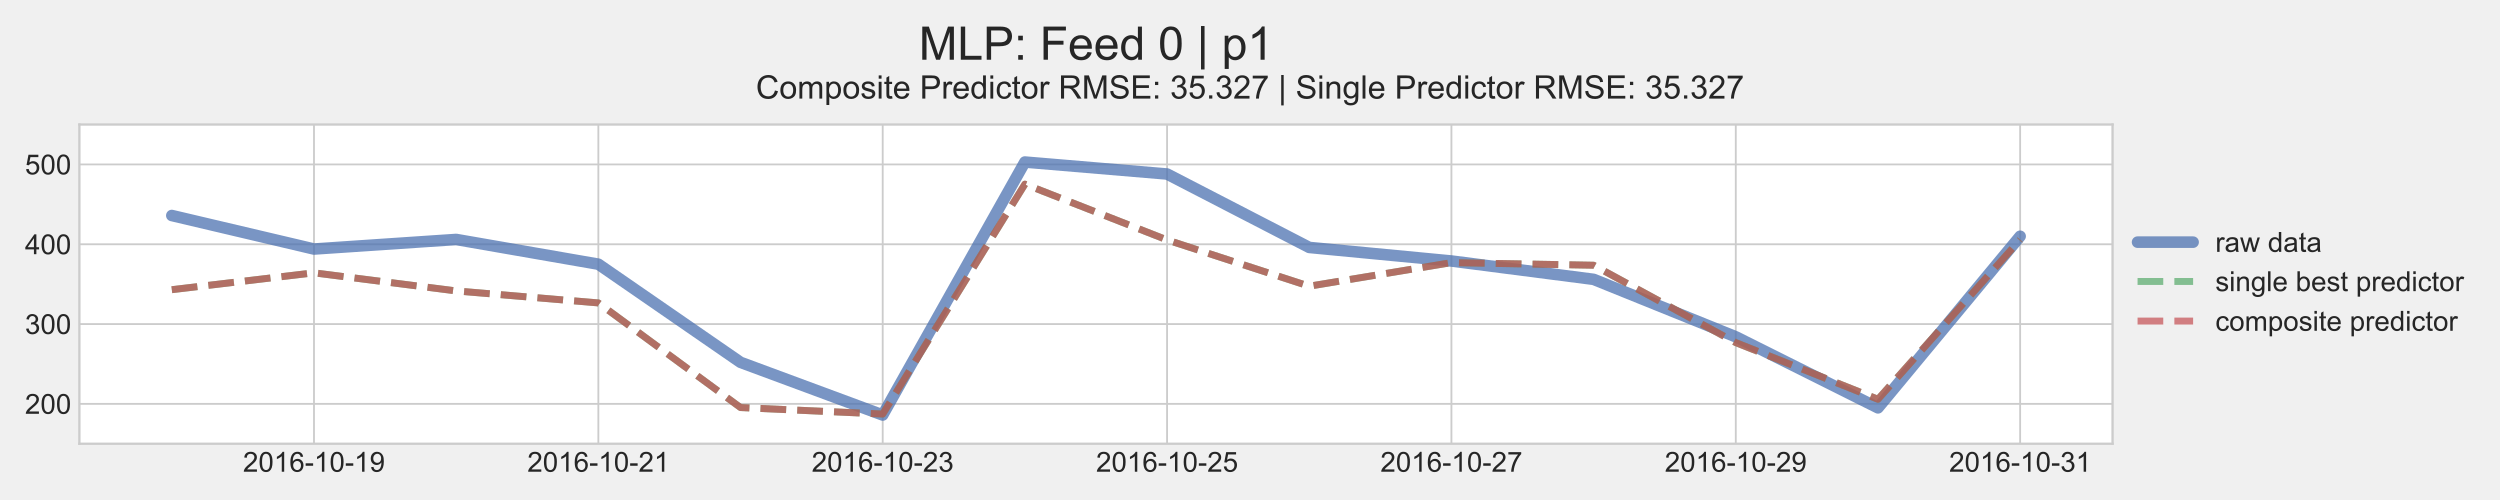
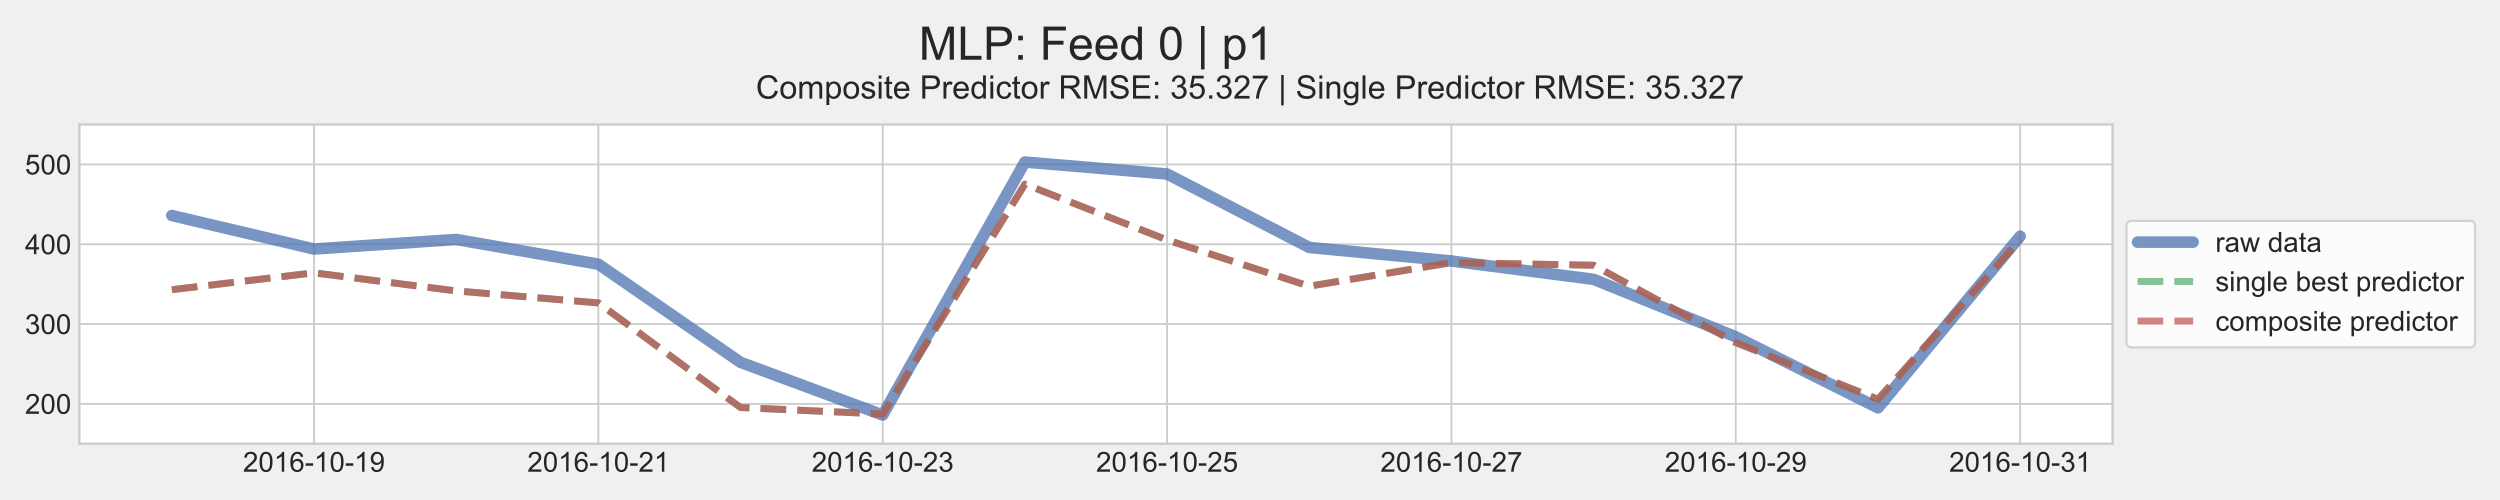
<svg xmlns="http://www.w3.org/2000/svg" xmlns:xlink="http://www.w3.org/1999/xlink" height="216pt" version="1.1" viewBox="0 0 1080 216" width="1080pt">
  <defs>
    <style type="text/css">
*{stroke-linecap:butt;stroke-linejoin:round;}
  </style>
  </defs>
  <g id="figure_1">
    <g id="patch_1">
      <path d="M 0 216  L 1080 216  L 1080 0  L 0 0  z " style="fill:none;" />
    </g>
    <g id="axes_1">
      <g id="patch_2">
        <path d="M 34.3 191.7  L 912.625 191.7  L 912.625 53.8  L 34.3 53.8  z " style="fill:#ffffff;" />
      </g>
      <g id="matplotlib.axis_1">
        <g id="xtick_1">
          <g id="line2d_1">
-             <path clip-path="url(#p25dcf1c6bf)" d="M 135.645 191.7  L 135.645 53.8  " style="fill:none;stroke:#cccccc;stroke-linecap:round;stroke-width:0.8;" />
+             <path clip-path="url(#pf6249215f8)" d="M 135.645 191.7  L 135.645 53.8  " style="fill:none;stroke:#cccccc;stroke-linecap:round;stroke-width:0.8;" />
          </g>
          <g id="line2d_2" />
          <g id="text_1">
            <defs>
              <path d="M 50.344 8.453  L 50.344 0  L 3.031 0  Q 2.938 3.172 4.047 6.109  Q 5.859 10.938 9.828 15.625  Q 13.812 20.312 21.344 26.469  Q 33.016 36.031 37.109 41.625  Q 41.219 47.219 41.219 52.203  Q 41.219 57.422 37.469 61  Q 33.734 64.594 27.734 64.594  Q 21.391 64.594 17.578 60.781  Q 13.766 56.984 13.719 50.25  L 4.688 51.172  Q 5.609 61.281 11.656 66.578  Q 17.719 71.875 27.938 71.875  Q 38.234 71.875 44.234 66.156  Q 50.25 60.453 50.25 52  Q 50.25 47.703 48.484 43.547  Q 46.734 39.406 42.656 34.812  Q 38.578 30.219 29.109 22.219  Q 21.188 15.578 18.938 13.203  Q 16.703 10.844 15.234 8.453  z " id="ArialMT-32" />
              <path d="M 4.156 35.297  Q 4.156 48 6.766 55.734  Q 9.375 63.484 14.516 67.672  Q 19.672 71.875 27.484 71.875  Q 33.25 71.875 37.594 69.547  Q 41.938 67.234 44.766 62.859  Q 47.609 58.5 49.219 52.219  Q 50.828 45.953 50.828 35.297  Q 50.828 22.703 48.234 14.969  Q 45.656 7.234 40.5 3  Q 35.359 -1.219 27.484 -1.219  Q 17.141 -1.219 11.234 6.203  Q 4.156 15.141 4.156 35.297  z M 13.188 35.297  Q 13.188 17.672 17.312 11.828  Q 21.438 6 27.484 6  Q 33.547 6 37.672 11.859  Q 41.797 17.719 41.797 35.297  Q 41.797 52.984 37.672 58.781  Q 33.547 64.594 27.391 64.594  Q 21.344 64.594 17.719 59.469  Q 13.188 52.938 13.188 35.297  z " id="ArialMT-30" />
              <path d="M 37.25 0  L 28.469 0  L 28.469 56  Q 25.297 52.984 20.141 49.953  Q 14.984 46.922 10.891 45.406  L 10.891 53.906  Q 18.266 57.375 23.781 62.297  Q 29.297 67.234 31.594 71.875  L 37.25 71.875  z " id="ArialMT-31" />
              <path d="M 49.75 54.047  L 41.016 53.375  Q 39.844 58.547 37.703 60.891  Q 34.125 64.656 28.906 64.656  Q 24.703 64.656 21.531 62.312  Q 17.391 59.281 14.984 53.469  Q 12.594 47.656 12.5 36.922  Q 15.672 41.75 20.266 44.094  Q 24.859 46.438 29.891 46.438  Q 38.672 46.438 44.844 39.969  Q 51.031 33.5 51.031 23.25  Q 51.031 16.5 48.125 10.719  Q 45.219 4.938 40.141 1.859  Q 35.062 -1.219 28.609 -1.219  Q 17.625 -1.219 10.688 6.859  Q 3.766 14.938 3.766 33.5  Q 3.766 54.25 11.422 63.672  Q 18.109 71.875 29.438 71.875  Q 37.891 71.875 43.281 67.141  Q 48.688 62.406 49.75 54.047  z M 13.875 23.188  Q 13.875 18.656 15.797 14.5  Q 17.719 10.359 21.188 8.172  Q 24.656 6 28.469 6  Q 34.031 6 38.031 10.484  Q 42.047 14.984 42.047 22.703  Q 42.047 30.125 38.078 34.391  Q 34.125 38.672 28.125 38.672  Q 22.172 38.672 18.016 34.391  Q 13.875 30.125 13.875 23.188  z " id="ArialMT-36" />
              <path d="M 3.172 21.484  L 3.172 30.328  L 30.172 30.328  L 30.172 21.484  z " id="ArialMT-2d" />
              <path d="M 5.469 16.547  L 13.922 17.328  Q 14.984 11.375 18.016 8.688  Q 21.047 6 25.781 6  Q 29.828 6 32.875 7.859  Q 35.938 9.719 37.891 12.812  Q 39.844 15.922 41.156 21.188  Q 42.484 26.469 42.484 31.938  Q 42.484 32.516 42.438 33.688  Q 39.797 29.5 35.234 26.875  Q 30.672 24.266 25.344 24.266  Q 16.453 24.266 10.297 30.703  Q 4.156 37.156 4.156 47.703  Q 4.156 58.594 10.578 65.234  Q 17 71.875 26.656 71.875  Q 33.641 71.875 39.422 68.109  Q 45.219 64.359 48.219 57.391  Q 51.219 50.438 51.219 37.25  Q 51.219 23.531 48.234 15.406  Q 45.266 7.281 39.375 3.031  Q 33.5 -1.219 25.594 -1.219  Q 17.188 -1.219 11.859 3.438  Q 6.547 8.109 5.469 16.547  z M 41.453 48.141  Q 41.453 55.719 37.422 60.156  Q 33.406 64.594 27.734 64.594  Q 21.875 64.594 17.531 59.812  Q 13.188 55.031 13.188 47.406  Q 13.188 40.578 17.312 36.297  Q 21.438 32.031 27.484 32.031  Q 33.594 32.031 37.516 36.297  Q 41.453 40.578 41.453 48.141  z " id="ArialMT-39" />
            </defs>
            <g style="fill:#262626;" transform="translate(104.9571 203.7894)scale(0.12 -0.12)">
              <use xlink:href="#ArialMT-32" />
              <use x="55.615" xlink:href="#ArialMT-30" />
              <use x="111.23" xlink:href="#ArialMT-31" />
              <use x="166.846" xlink:href="#ArialMT-36" />
              <use x="222.461" xlink:href="#ArialMT-2d" />
              <use x="255.762" xlink:href="#ArialMT-31" />
              <use x="311.377" xlink:href="#ArialMT-30" />
              <use x="366.992" xlink:href="#ArialMT-2d" />
              <use x="400.293" xlink:href="#ArialMT-31" />
              <use x="455.908" xlink:href="#ArialMT-39" />
            </g>
          </g>
        </g>
        <g id="xtick_2">
          <g id="line2d_3">
-             <path clip-path="url(#p25dcf1c6bf)" d="M 258.488 191.7  L 258.488 53.8  " style="fill:none;stroke:#cccccc;stroke-linecap:round;stroke-width:0.8;" />
+             <path clip-path="url(#pf6249215f8)" d="M 258.488 191.7  L 258.488 53.8  " style="fill:none;stroke:#cccccc;stroke-linecap:round;stroke-width:0.8;" />
          </g>
          <g id="line2d_4" />
          <g id="text_2">
            <g style="fill:#262626;" transform="translate(227.7997 203.7894)scale(0.12 -0.12)">
              <use xlink:href="#ArialMT-32" />
              <use x="55.615" xlink:href="#ArialMT-30" />
              <use x="111.23" xlink:href="#ArialMT-31" />
              <use x="166.846" xlink:href="#ArialMT-36" />
              <use x="222.461" xlink:href="#ArialMT-2d" />
              <use x="255.762" xlink:href="#ArialMT-31" />
              <use x="311.377" xlink:href="#ArialMT-30" />
              <use x="366.992" xlink:href="#ArialMT-2d" />
              <use x="400.293" xlink:href="#ArialMT-32" />
              <use x="455.908" xlink:href="#ArialMT-31" />
            </g>
          </g>
        </g>
        <g id="xtick_3">
          <g id="line2d_5">
-             <path clip-path="url(#p25dcf1c6bf)" d="M 381.331 191.7  L 381.331 53.8  " style="fill:none;stroke:#cccccc;stroke-linecap:round;stroke-width:0.8;" />
+             <path clip-path="url(#pf6249215f8)" d="M 381.331 191.7  L 381.331 53.8  " style="fill:none;stroke:#cccccc;stroke-linecap:round;stroke-width:0.8;" />
          </g>
          <g id="line2d_6" />
          <g id="text_3">
            <defs>
              <path d="M 4.203 18.891  L 12.984 20.062  Q 14.5 12.594 18.141 9.297  Q 21.781 6 27 6  Q 33.203 6 37.469 10.297  Q 41.75 14.594 41.75 20.953  Q 41.75 27 37.797 30.922  Q 33.844 34.859 27.734 34.859  Q 25.25 34.859 21.531 33.891  L 22.516 41.609  Q 23.391 41.5 23.922 41.5  Q 29.547 41.5 34.031 44.422  Q 38.531 47.359 38.531 53.469  Q 38.531 58.297 35.25 61.469  Q 31.984 64.656 26.812 64.656  Q 21.688 64.656 18.266 61.422  Q 14.844 58.203 13.875 51.766  L 5.078 53.328  Q 6.688 62.156 12.391 67.016  Q 18.109 71.875 26.609 71.875  Q 32.469 71.875 37.391 69.359  Q 42.328 66.844 44.938 62.5  Q 47.562 58.156 47.562 53.266  Q 47.562 48.641 45.062 44.828  Q 42.578 41.016 37.703 38.766  Q 44.047 37.312 47.562 32.688  Q 51.078 28.078 51.078 21.141  Q 51.078 11.766 44.234 5.25  Q 37.406 -1.266 26.953 -1.266  Q 17.531 -1.266 11.297 4.344  Q 5.078 9.969 4.203 18.891  z " id="ArialMT-33" />
            </defs>
            <g style="fill:#262626;" transform="translate(350.6424 203.7894)scale(0.12 -0.12)">
              <use xlink:href="#ArialMT-32" />
              <use x="55.615" xlink:href="#ArialMT-30" />
              <use x="111.23" xlink:href="#ArialMT-31" />
              <use x="166.846" xlink:href="#ArialMT-36" />
              <use x="222.461" xlink:href="#ArialMT-2d" />
              <use x="255.762" xlink:href="#ArialMT-31" />
              <use x="311.377" xlink:href="#ArialMT-30" />
              <use x="366.992" xlink:href="#ArialMT-2d" />
              <use x="400.293" xlink:href="#ArialMT-32" />
              <use x="455.908" xlink:href="#ArialMT-33" />
            </g>
          </g>
        </g>
        <g id="xtick_4">
          <g id="line2d_7">
-             <path clip-path="url(#p25dcf1c6bf)" d="M 504.173 191.7  L 504.173 53.8  " style="fill:none;stroke:#cccccc;stroke-linecap:round;stroke-width:0.8;" />
+             <path clip-path="url(#pf6249215f8)" d="M 504.173 191.7  L 504.173 53.8  " style="fill:none;stroke:#cccccc;stroke-linecap:round;stroke-width:0.8;" />
          </g>
          <g id="line2d_8" />
          <g id="text_4">
            <defs>
              <path d="M 4.156 18.75  L 13.375 19.531  Q 14.406 12.797 18.141 9.391  Q 21.875 6 27.156 6  Q 33.5 6 37.891 10.781  Q 42.281 15.578 42.281 23.484  Q 42.281 31 38.062 35.344  Q 33.844 39.703 27 39.703  Q 22.75 39.703 19.328 37.766  Q 15.922 35.844 13.969 32.766  L 5.719 33.844  L 12.641 70.609  L 48.25 70.609  L 48.25 62.203  L 19.672 62.203  L 15.828 42.969  Q 22.266 47.469 29.344 47.469  Q 38.719 47.469 45.156 40.969  Q 51.609 34.469 51.609 24.266  Q 51.609 14.547 45.953 7.469  Q 39.062 -1.219 27.156 -1.219  Q 17.391 -1.219 11.203 4.25  Q 5.031 9.719 4.156 18.75  z " id="ArialMT-35" />
            </defs>
            <g style="fill:#262626;" transform="translate(473.485 203.7894)scale(0.12 -0.12)">
              <use xlink:href="#ArialMT-32" />
              <use x="55.615" xlink:href="#ArialMT-30" />
              <use x="111.23" xlink:href="#ArialMT-31" />
              <use x="166.846" xlink:href="#ArialMT-36" />
              <use x="222.461" xlink:href="#ArialMT-2d" />
              <use x="255.762" xlink:href="#ArialMT-31" />
              <use x="311.377" xlink:href="#ArialMT-30" />
              <use x="366.992" xlink:href="#ArialMT-2d" />
              <use x="400.293" xlink:href="#ArialMT-32" />
              <use x="455.908" xlink:href="#ArialMT-35" />
            </g>
          </g>
        </g>
        <g id="xtick_5">
          <g id="line2d_9">
-             <path clip-path="url(#p25dcf1c6bf)" d="M 627.016 191.7  L 627.016 53.8  " style="fill:none;stroke:#cccccc;stroke-linecap:round;stroke-width:0.8;" />
+             <path clip-path="url(#pf6249215f8)" d="M 627.016 191.7  L 627.016 53.8  " style="fill:none;stroke:#cccccc;stroke-linecap:round;stroke-width:0.8;" />
          </g>
          <g id="line2d_10" />
          <g id="text_5">
            <defs>
              <path d="M 4.734 62.203  L 4.734 70.656  L 51.078 70.656  L 51.078 63.812  Q 44.234 56.547 37.516 44.484  Q 30.812 32.422 27.156 19.672  Q 24.516 10.688 23.781 0  L 14.75 0  Q 14.891 8.453 18.062 20.406  Q 21.234 32.375 27.172 43.484  Q 33.109 54.594 39.797 62.203  z " id="ArialMT-37" />
            </defs>
            <g style="fill:#262626;" transform="translate(596.3277 203.7894)scale(0.12 -0.12)">
              <use xlink:href="#ArialMT-32" />
              <use x="55.615" xlink:href="#ArialMT-30" />
              <use x="111.23" xlink:href="#ArialMT-31" />
              <use x="166.846" xlink:href="#ArialMT-36" />
              <use x="222.461" xlink:href="#ArialMT-2d" />
              <use x="255.762" xlink:href="#ArialMT-31" />
              <use x="311.377" xlink:href="#ArialMT-30" />
              <use x="366.992" xlink:href="#ArialMT-2d" />
              <use x="400.293" xlink:href="#ArialMT-32" />
              <use x="455.908" xlink:href="#ArialMT-37" />
            </g>
          </g>
        </g>
        <g id="xtick_6">
          <g id="line2d_11">
-             <path clip-path="url(#p25dcf1c6bf)" d="M 749.858 191.7  L 749.858 53.8  " style="fill:none;stroke:#cccccc;stroke-linecap:round;stroke-width:0.8;" />
+             <path clip-path="url(#pf6249215f8)" d="M 749.858 191.7  L 749.858 53.8  " style="fill:none;stroke:#cccccc;stroke-linecap:round;stroke-width:0.8;" />
          </g>
          <g id="line2d_12" />
          <g id="text_6">
            <g style="fill:#262626;" transform="translate(719.1704 203.7894)scale(0.12 -0.12)">
              <use xlink:href="#ArialMT-32" />
              <use x="55.615" xlink:href="#ArialMT-30" />
              <use x="111.23" xlink:href="#ArialMT-31" />
              <use x="166.846" xlink:href="#ArialMT-36" />
              <use x="222.461" xlink:href="#ArialMT-2d" />
              <use x="255.762" xlink:href="#ArialMT-31" />
              <use x="311.377" xlink:href="#ArialMT-30" />
              <use x="366.992" xlink:href="#ArialMT-2d" />
              <use x="400.293" xlink:href="#ArialMT-32" />
              <use x="455.908" xlink:href="#ArialMT-39" />
            </g>
          </g>
        </g>
        <g id="xtick_7">
          <g id="line2d_13">
-             <path clip-path="url(#p25dcf1c6bf)" d="M 872.701 191.7  L 872.701 53.8  " style="fill:none;stroke:#cccccc;stroke-linecap:round;stroke-width:0.8;" />
+             <path clip-path="url(#pf6249215f8)" d="M 872.701 191.7  L 872.701 53.8  " style="fill:none;stroke:#cccccc;stroke-linecap:round;stroke-width:0.8;" />
          </g>
          <g id="line2d_14" />
          <g id="text_7">
            <g style="fill:#262626;" transform="translate(842.013 203.7894)scale(0.12 -0.12)">
              <use xlink:href="#ArialMT-32" />
              <use x="55.615" xlink:href="#ArialMT-30" />
              <use x="111.23" xlink:href="#ArialMT-31" />
              <use x="166.846" xlink:href="#ArialMT-36" />
              <use x="222.461" xlink:href="#ArialMT-2d" />
              <use x="255.762" xlink:href="#ArialMT-31" />
              <use x="311.377" xlink:href="#ArialMT-30" />
              <use x="366.992" xlink:href="#ArialMT-2d" />
              <use x="400.293" xlink:href="#ArialMT-33" />
              <use x="455.908" xlink:href="#ArialMT-31" />
            </g>
          </g>
        </g>
      </g>
      <g id="matplotlib.axis_2">
        <g id="ytick_1">
          <g id="line2d_15">
-             <path clip-path="url(#p25dcf1c6bf)" d="M 34.3 174.463  L 912.625 174.463  " style="fill:none;stroke:#cccccc;stroke-linecap:round;stroke-width:0.8;" />
+             <path clip-path="url(#pf6249215f8)" d="M 34.3 174.463  L 912.625 174.463  " style="fill:none;stroke:#cccccc;stroke-linecap:round;stroke-width:0.8;" />
          </g>
          <g id="line2d_16" />
          <g id="text_8">
            <g style="fill:#262626;" transform="translate(10.78063 178.7572)scale(0.12 -0.12)">
              <use xlink:href="#ArialMT-32" />
              <use x="55.615" xlink:href="#ArialMT-30" />
              <use x="111.23" xlink:href="#ArialMT-30" />
            </g>
          </g>
        </g>
        <g id="ytick_2">
          <g id="line2d_17">
-             <path clip-path="url(#p25dcf1c6bf)" d="M 34.3 139.988  L 912.625 139.988  " style="fill:none;stroke:#cccccc;stroke-linecap:round;stroke-width:0.8;" />
+             <path clip-path="url(#pf6249215f8)" d="M 34.3 139.988  L 912.625 139.988  " style="fill:none;stroke:#cccccc;stroke-linecap:round;stroke-width:0.8;" />
          </g>
          <g id="line2d_18" />
          <g id="text_9">
            <g style="fill:#262626;" transform="translate(10.78063 144.2822)scale(0.12 -0.12)">
              <use xlink:href="#ArialMT-33" />
              <use x="55.615" xlink:href="#ArialMT-30" />
              <use x="111.23" xlink:href="#ArialMT-30" />
            </g>
          </g>
        </g>
        <g id="ytick_3">
          <g id="line2d_19">
-             <path clip-path="url(#p25dcf1c6bf)" d="M 34.3 105.513  L 912.625 105.513  " style="fill:none;stroke:#cccccc;stroke-linecap:round;stroke-width:0.8;" />
+             <path clip-path="url(#pf6249215f8)" d="M 34.3 105.513  L 912.625 105.513  " style="fill:none;stroke:#cccccc;stroke-linecap:round;stroke-width:0.8;" />
          </g>
          <g id="line2d_20" />
          <g id="text_10">
            <defs>
              <path d="M 32.328 0  L 32.328 17.141  L 1.266 17.141  L 1.266 25.203  L 33.938 71.578  L 41.109 71.578  L 41.109 25.203  L 50.781 25.203  L 50.781 17.141  L 41.109 17.141  L 41.109 0  z M 32.328 25.203  L 32.328 57.469  L 9.906 25.203  z " id="ArialMT-34" />
            </defs>
            <g style="fill:#262626;" transform="translate(10.78063 109.8072)scale(0.12 -0.12)">
              <use xlink:href="#ArialMT-34" />
              <use x="55.615" xlink:href="#ArialMT-30" />
              <use x="111.23" xlink:href="#ArialMT-30" />
            </g>
          </g>
        </g>
        <g id="ytick_4">
          <g id="line2d_21">
-             <path clip-path="url(#p25dcf1c6bf)" d="M 34.3 71.037  L 912.625 71.037  " style="fill:none;stroke:#cccccc;stroke-linecap:round;stroke-width:0.8;" />
+             <path clip-path="url(#pf6249215f8)" d="M 34.3 71.037  L 912.625 71.037  " style="fill:none;stroke:#cccccc;stroke-linecap:round;stroke-width:0.8;" />
          </g>
          <g id="line2d_22" />
          <g id="text_11">
            <g style="fill:#262626;" transform="translate(10.78063 75.33219)scale(0.12 -0.12)">
              <use xlink:href="#ArialMT-35" />
              <use x="55.615" xlink:href="#ArialMT-30" />
              <use x="111.23" xlink:href="#ArialMT-30" />
            </g>
          </g>
        </g>
      </g>
      <g id="line2d_23">
-         <path clip-path="url(#p25dcf1c6bf)" d="M 74.224 93.102  L 135.645 107.581  L 197.067 103.444  L 258.488 114.131  L 319.909 156.536  L 381.331 179.289  L 442.752 70.003  L 504.173 75.174  L 565.594 106.891  L 627.016 112.752  L 688.437 120.681  L 749.858 145.504  L 811.28 176.186  L 872.701 102.065  " style="fill:none;stroke:#4c72b0;stroke-linecap:round;stroke-opacity:0.75;stroke-width:5;" />
+         <path clip-path="url(#pf6249215f8)" d="M 74.224 93.102  L 135.645 107.581  L 197.067 103.444  L 258.488 114.131  L 319.909 156.536  L 381.331 179.289  L 442.752 70.003  L 504.173 75.174  L 565.594 106.891  L 627.016 112.752  L 688.437 120.681  L 749.858 145.504  L 811.28 176.186  L 872.701 102.065  " style="fill:none;stroke:#4c72b0;stroke-linecap:round;stroke-opacity:0.75;stroke-width:5;" />
      </g>
      <g id="line2d_24">
-         <path clip-path="url(#p25dcf1c6bf)" d="M 74.224 125.148  L 135.645 117.86  L 197.067 125.675  L 258.488 130.86  L 319.909 176.063  L 381.331 178.867  L 442.752 79.565  L 504.173 103.652  L 565.594 123.638  L 627.016 113.453  L 688.437 114.581  L 749.858 148.002  L 811.28 172.478  L 872.701 103.542  " style="fill:none;stroke:#55a868;stroke-dasharray:11.1,4.8;stroke-dashoffset:0;stroke-opacity:0.7;stroke-width:3;" />
+         <path clip-path="url(#pf6249215f8)" d="M 74.224 125.148  L 135.645 117.86  L 197.067 125.675  L 258.488 130.86  L 319.909 176.063  L 381.331 178.867  L 442.752 79.565  L 504.173 103.652  L 565.594 123.638  L 627.016 113.453  L 688.437 114.581  L 749.858 148.002  L 811.28 172.478  L 872.701 103.542  " style="fill:none;stroke:#55a868;stroke-dasharray:11.1,4.8;stroke-dashoffset:0;stroke-opacity:0.7;stroke-width:3;" />
      </g>
      <g id="line2d_25">
-         <path clip-path="url(#p25dcf1c6bf)" d="M 74.224 125.148  L 135.645 117.86  L 197.067 125.675  L 258.488 130.86  L 319.909 176.063  L 381.331 178.867  L 442.752 79.565  L 504.173 103.652  L 565.594 123.638  L 627.016 113.453  L 688.437 114.581  L 749.858 148.002  L 811.28 172.478  L 872.701 103.542  " style="fill:none;stroke:#c44e52;stroke-dasharray:11.1,4.8;stroke-dashoffset:0;stroke-opacity:0.7;stroke-width:3;" />
+         <path clip-path="url(#pf6249215f8)" d="M 74.224 125.148  L 135.645 117.86  L 197.067 125.675  L 258.488 130.86  L 319.909 176.063  L 381.331 178.867  L 442.752 79.565  L 504.173 103.652  L 565.594 123.638  L 627.016 113.453  L 688.437 114.581  L 749.858 148.002  L 811.28 172.478  L 872.701 103.542  " style="fill:none;stroke:#c44e52;stroke-dasharray:11.1,4.8;stroke-dashoffset:0;stroke-opacity:0.7;stroke-width:3;" />
      </g>
      <g id="patch_3">
        <path d="M 34.3 191.7  L 34.3 53.8  " style="fill:none;stroke:#cccccc;stroke-linecap:square;stroke-linejoin:miter;" />
      </g>
      <g id="patch_4">
        <path d="M 912.625 191.7  L 912.625 53.8  " style="fill:none;stroke:#cccccc;stroke-linecap:square;stroke-linejoin:miter;" />
      </g>
      <g id="patch_5">
        <path d="M 34.3 191.7  L 912.625 191.7  " style="fill:none;stroke:#cccccc;stroke-linecap:square;stroke-linejoin:miter;" />
      </g>
      <g id="patch_6">
        <path d="M 34.3 53.8  L 912.625 53.8  " style="fill:none;stroke:#cccccc;stroke-linecap:square;stroke-linejoin:miter;" />
      </g>
      <g id="text_12">
        <defs>
          <path d="M 7.422 0  L 7.422 71.578  L 21.688 71.578  L 38.625 20.906  Q 40.969 13.812 42.047 10.297  Q 43.266 14.203 45.844 21.781  L 62.984 71.578  L 75.734 71.578  L 75.734 0  L 66.609 0  L 66.609 59.906  L 45.797 0  L 37.25 0  L 16.547 60.938  L 16.547 0  z " id="ArialMT-4d" />
          <path d="M 7.328 0  L 7.328 71.578  L 16.797 71.578  L 16.797 8.453  L 52.047 8.453  L 52.047 0  z " id="ArialMT-4c" />
          <path d="M 7.719 0  L 7.719 71.578  L 34.719 71.578  Q 41.844 71.578 45.609 70.906  Q 50.875 70.016 54.438 67.547  Q 58.016 65.094 60.188 60.641  Q 62.359 56.203 62.359 50.875  Q 62.359 41.75 56.547 35.422  Q 50.734 29.109 35.547 29.109  L 17.188 29.109  L 17.188 0  z M 17.188 37.547  L 35.688 37.547  Q 44.875 37.547 48.734 40.969  Q 52.594 44.391 52.594 50.594  Q 52.594 55.078 50.312 58.266  Q 48.047 61.469 44.344 62.5  Q 41.938 63.141 35.5 63.141  L 17.188 63.141  z " id="ArialMT-50" />
          <path d="M 9.031 41.844  L 9.031 51.859  L 19.047 51.859  L 19.047 41.844  z M 9.031 0  L 9.031 10.016  L 19.047 10.016  L 19.047 0  z " id="ArialMT-3a" />
          <path id="ArialMT-20" />
          <path d="M 8.203 0  L 8.203 71.578  L 56.5 71.578  L 56.5 63.141  L 17.672 63.141  L 17.672 40.969  L 51.266 40.969  L 51.266 32.516  L 17.672 32.516  L 17.672 0  z " id="ArialMT-46" />
          <path d="M 42.094 16.703  L 51.172 15.578  Q 49.031 7.625 43.219 3.219  Q 37.406 -1.172 28.375 -1.172  Q 17 -1.172 10.328 5.828  Q 3.656 12.844 3.656 25.484  Q 3.656 38.578 10.391 45.797  Q 17.141 53.031 27.875 53.031  Q 38.281 53.031 44.875 45.953  Q 51.469 38.875 51.469 26.031  Q 51.469 25.25 51.422 23.688  L 12.75 23.688  Q 13.234 15.141 17.578 10.594  Q 21.922 6.062 28.422 6.062  Q 33.25 6.062 36.672 8.594  Q 40.094 11.141 42.094 16.703  z M 13.234 30.906  L 42.188 30.906  Q 41.609 37.453 38.875 40.719  Q 34.672 45.797 27.984 45.797  Q 21.922 45.797 17.797 41.75  Q 13.672 37.703 13.234 30.906  z " id="ArialMT-65" />
          <path d="M 40.234 0  L 40.234 6.547  Q 35.297 -1.172 25.734 -1.172  Q 19.531 -1.172 14.328 2.25  Q 9.125 5.672 6.266 11.797  Q 3.422 17.922 3.422 25.875  Q 3.422 33.641 6 39.969  Q 8.594 46.297 13.766 49.656  Q 18.953 53.031 25.344 53.031  Q 30.031 53.031 33.688 51.047  Q 37.359 49.078 39.656 45.906  L 39.656 71.578  L 48.391 71.578  L 48.391 0  z M 12.453 25.875  Q 12.453 15.922 16.641 10.984  Q 20.844 6.062 26.562 6.062  Q 32.328 6.062 36.344 10.766  Q 40.375 15.484 40.375 25.141  Q 40.375 35.797 36.266 40.766  Q 32.172 45.75 26.172 45.75  Q 20.312 45.75 16.375 40.969  Q 12.453 36.188 12.453 25.875  z " id="ArialMT-64" />
          <path d="M 9.188 -21.047  L 9.188 72.797  L 16.844 72.797  L 16.844 -21.047  z " id="ArialMT-7c" />
          <path d="M 6.594 -19.875  L 6.594 51.859  L 14.594 51.859  L 14.594 45.125  Q 17.438 49.078 21 51.047  Q 24.562 53.031 29.641 53.031  Q 36.281 53.031 41.359 49.609  Q 46.438 46.188 49.016 39.953  Q 51.609 33.734 51.609 26.312  Q 51.609 18.359 48.75 11.984  Q 45.906 5.609 40.453 2.219  Q 35.016 -1.172 29 -1.172  Q 24.609 -1.172 21.109 0.688  Q 17.625 2.547 15.375 5.375  L 15.375 -19.875  z M 14.547 25.641  Q 14.547 15.625 18.594 10.844  Q 22.656 6.062 28.422 6.062  Q 34.281 6.062 38.453 11.016  Q 42.625 15.969 42.625 26.375  Q 42.625 36.281 38.547 41.203  Q 34.469 46.141 28.812 46.141  Q 23.188 46.141 18.859 40.891  Q 14.547 35.641 14.547 25.641  z " id="ArialMT-70" />
        </defs>
        <g style="fill:#262626;" transform="translate(396.9391 25.8)scale(0.2 -0.2)">
          <use xlink:href="#ArialMT-4d" />
          <use x="83.301" xlink:href="#ArialMT-4c" />
          <use x="138.916" xlink:href="#ArialMT-50" />
          <use x="205.615" xlink:href="#ArialMT-3a" />
          <use x="233.398" xlink:href="#ArialMT-20" />
          <use x="261.182" xlink:href="#ArialMT-46" />
          <use x="322.266" xlink:href="#ArialMT-65" />
          <use x="377.881" xlink:href="#ArialMT-65" />
          <use x="433.496" xlink:href="#ArialMT-64" />
          <use x="489.111" xlink:href="#ArialMT-20" />
          <use x="516.895" xlink:href="#ArialMT-30" />
          <use x="572.51" xlink:href="#ArialMT-20" />
          <use x="600.293" xlink:href="#ArialMT-7c" />
          <use x="626.27" xlink:href="#ArialMT-20" />
          <use x="654.053" xlink:href="#ArialMT-70" />
          <use x="709.668" xlink:href="#ArialMT-31" />
        </g>
      </g>
      <g id="legend_1">
+         <g id="patch_7">
+           <path d="M 921.025 150.082  L 1066.808 150.082  Q 1069.208 150.082 1069.208 147.682  L 1069.208 97.818  Q 1069.208 95.418 1066.808 95.418  L 921.025 95.418  Q 918.625 95.418 918.625 97.818  L 918.625 147.682  Q 918.625 150.082 921.025 150.082  z " style="fill:#ffffff;opacity:0.8;stroke:#cccccc;stroke-linejoin:miter;" />
+         </g>
        <g id="line2d_26">
          <path d="M 923.425 104.608  L 947.425 104.608  " style="fill:none;stroke:#4c72b0;stroke-linecap:round;stroke-opacity:0.75;stroke-width:5;" />
        </g>
        <g id="line2d_27" />
        <g id="text_13">
          <defs>
            <path d="M 6.5 0  L 6.5 51.859  L 14.406 51.859  L 14.406 44  Q 17.438 49.516 20 51.266  Q 22.562 53.031 25.641 53.031  Q 30.078 53.031 34.672 50.203  L 31.641 42.047  Q 28.422 43.953 25.203 43.953  Q 22.312 43.953 20.016 42.219  Q 17.719 40.484 16.75 37.406  Q 15.281 32.719 15.281 27.156  L 15.281 0  z " id="ArialMT-72" />
            <path d="M 40.438 6.391  Q 35.547 2.25 31.031 0.531  Q 26.516 -1.172 21.344 -1.172  Q 12.797 -1.172 8.203 3  Q 3.609 7.172 3.609 13.672  Q 3.609 17.484 5.344 20.625  Q 7.078 23.781 9.891 25.688  Q 12.703 27.594 16.219 28.562  Q 18.797 29.25 24.031 29.891  Q 34.672 31.156 39.703 32.906  Q 39.75 34.719 39.75 35.203  Q 39.75 40.578 37.25 42.781  Q 33.891 45.75 27.25 45.75  Q 21.047 45.75 18.094 43.578  Q 15.141 41.406 13.719 35.891  L 5.125 37.062  Q 6.297 42.578 8.984 45.969  Q 11.672 49.359 16.75 51.188  Q 21.828 53.031 28.516 53.031  Q 35.156 53.031 39.297 51.469  Q 43.453 49.906 45.406 47.531  Q 47.359 45.172 48.141 41.547  Q 48.578 39.312 48.578 33.453  L 48.578 21.734  Q 48.578 9.469 49.141 6.219  Q 49.703 2.984 51.375 0  L 42.188 0  Q 40.828 2.734 40.438 6.391  z M 39.703 26.031  Q 34.906 24.078 25.344 22.703  Q 19.922 21.922 17.672 20.938  Q 15.438 19.969 14.203 18.094  Q 12.984 16.219 12.984 13.922  Q 12.984 10.406 15.641 8.062  Q 18.312 5.719 23.438 5.719  Q 28.516 5.719 32.469 7.938  Q 36.422 10.156 38.281 14.016  Q 39.703 17 39.703 22.797  z " id="ArialMT-61" />
            <path d="M 16.156 0  L 0.297 51.859  L 9.375 51.859  L 17.625 21.922  L 20.703 10.797  Q 20.906 11.625 23.391 21.484  L 31.641 51.859  L 40.672 51.859  L 48.438 21.781  L 51.031 11.859  L 54 21.875  L 62.891 51.859  L 71.438 51.859  L 55.219 0  L 46.094 0  L 37.844 31.062  L 35.844 39.891  L 25.344 0  z " id="ArialMT-77" />
            <path d="M 25.781 7.859  L 27.047 0.094  Q 23.344 -0.688 20.406 -0.688  Q 15.625 -0.688 12.984 0.828  Q 10.359 2.344 9.281 4.812  Q 8.203 7.281 8.203 15.188  L 8.203 45.016  L 1.766 45.016  L 1.766 51.859  L 8.203 51.859  L 8.203 64.703  L 16.938 69.969  L 16.938 51.859  L 25.781 51.859  L 25.781 45.016  L 16.938 45.016  L 16.938 14.703  Q 16.938 10.938 17.406 9.859  Q 17.875 8.797 18.922 8.156  Q 19.969 7.516 21.922 7.516  Q 23.391 7.516 25.781 7.859  z " id="ArialMT-74" />
          </defs>
          <g style="fill:#262626;" transform="translate(957.025 108.8075)scale(0.12 -0.12)">
            <use xlink:href="#ArialMT-72" />
            <use x="33.301" xlink:href="#ArialMT-61" />
            <use x="88.916" xlink:href="#ArialMT-77" />
            <use x="161.133" xlink:href="#ArialMT-20" />
            <use x="188.916" xlink:href="#ArialMT-64" />
            <use x="244.531" xlink:href="#ArialMT-61" />
            <use x="300.146" xlink:href="#ArialMT-74" />
            <use x="327.93" xlink:href="#ArialMT-61" />
          </g>
        </g>
        <g id="line2d_28">
          <path d="M 923.425 121.582  L 947.425 121.582  " style="fill:none;stroke:#55a868;stroke-dasharray:11.1,4.8;stroke-dashoffset:0;stroke-opacity:0.7;stroke-width:3;" />
        </g>
        <g id="line2d_29" />
        <g id="text_14">
          <defs>
            <path d="M 3.078 15.484  L 11.766 16.844  Q 12.5 11.625 15.844 8.844  Q 19.188 6.062 25.203 6.062  Q 31.25 6.062 34.172 8.516  Q 37.109 10.984 37.109 14.312  Q 37.109 17.281 34.516 19  Q 32.719 20.172 25.531 21.969  Q 15.875 24.422 12.141 26.203  Q 8.406 27.984 6.469 31.125  Q 4.547 34.281 4.547 38.094  Q 4.547 41.547 6.125 44.5  Q 7.719 47.469 10.453 49.422  Q 12.5 50.922 16.031 51.969  Q 19.578 53.031 23.641 53.031  Q 29.734 53.031 34.344 51.266  Q 38.969 49.516 41.156 46.5  Q 43.359 43.5 44.188 38.484  L 35.594 37.312  Q 35.016 41.312 32.203 43.547  Q 29.391 45.797 24.266 45.797  Q 18.219 45.797 15.625 43.797  Q 13.031 41.797 13.031 39.109  Q 13.031 37.406 14.109 36.031  Q 15.188 34.625 17.484 33.688  Q 18.797 33.203 25.25 31.453  Q 34.578 28.953 38.25 27.359  Q 41.938 25.781 44.031 22.75  Q 46.141 19.734 46.141 15.234  Q 46.141 10.844 43.578 6.953  Q 41.016 3.078 36.172 0.953  Q 31.344 -1.172 25.25 -1.172  Q 15.141 -1.172 9.844 3.031  Q 4.547 7.234 3.078 15.484  z " id="ArialMT-73" />
            <path d="M 6.641 61.469  L 6.641 71.578  L 15.438 71.578  L 15.438 61.469  z M 6.641 0  L 6.641 51.859  L 15.438 51.859  L 15.438 0  z " id="ArialMT-69" />
            <path d="M 6.594 0  L 6.594 51.859  L 14.5 51.859  L 14.5 44.484  Q 20.219 53.031 31 53.031  Q 35.688 53.031 39.625 51.344  Q 43.562 49.656 45.516 46.922  Q 47.469 44.188 48.25 40.438  Q 48.734 37.984 48.734 31.891  L 48.734 0  L 39.938 0  L 39.938 31.547  Q 39.938 36.922 38.906 39.578  Q 37.891 42.234 35.281 43.812  Q 32.672 45.406 29.156 45.406  Q 23.531 45.406 19.453 41.844  Q 15.375 38.281 15.375 28.328  L 15.375 0  z " id="ArialMT-6e" />
            <path d="M 4.984 -4.297  L 13.531 -5.562  Q 14.062 -9.516 16.5 -11.328  Q 19.781 -13.766 25.438 -13.766  Q 31.547 -13.766 34.859 -11.328  Q 38.188 -8.891 39.359 -4.5  Q 40.047 -1.812 39.984 6.781  Q 34.234 0 25.641 0  Q 14.938 0 9.078 7.719  Q 3.219 15.438 3.219 26.219  Q 3.219 33.641 5.906 39.906  Q 8.594 46.188 13.688 49.609  Q 18.797 53.031 25.688 53.031  Q 34.859 53.031 40.828 45.609  L 40.828 51.859  L 48.922 51.859  L 48.922 7.031  Q 48.922 -5.078 46.453 -10.125  Q 44 -15.188 38.641 -18.109  Q 33.297 -21.047 25.484 -21.047  Q 16.219 -21.047 10.5 -16.875  Q 4.781 -12.703 4.984 -4.297  z M 12.25 26.859  Q 12.25 16.656 16.297 11.969  Q 20.359 7.281 26.469 7.281  Q 32.516 7.281 36.609 11.938  Q 40.719 16.609 40.719 26.562  Q 40.719 36.078 36.5 40.906  Q 32.281 45.75 26.312 45.75  Q 20.453 45.75 16.344 40.984  Q 12.25 36.234 12.25 26.859  z " id="ArialMT-67" />
            <path d="M 6.391 0  L 6.391 71.578  L 15.188 71.578  L 15.188 0  z " id="ArialMT-6c" />
            <path d="M 14.703 0  L 6.547 0  L 6.547 71.578  L 15.328 71.578  L 15.328 46.047  Q 20.906 53.031 29.547 53.031  Q 34.328 53.031 38.594 51.094  Q 42.875 49.172 45.625 45.672  Q 48.391 42.188 49.953 37.25  Q 51.516 32.328 51.516 26.703  Q 51.516 13.375 44.922 6.094  Q 38.328 -1.172 29.109 -1.172  Q 19.922 -1.172 14.703 6.5  z M 14.594 26.312  Q 14.594 17 17.141 12.844  Q 21.297 6.062 28.375 6.062  Q 34.125 6.062 38.328 11.062  Q 42.531 16.062 42.531 25.984  Q 42.531 36.141 38.5 40.969  Q 34.469 45.797 28.766 45.797  Q 23 45.797 18.797 40.797  Q 14.594 35.797 14.594 26.312  z " id="ArialMT-62" />
            <path d="M 40.438 19  L 49.078 17.875  Q 47.656 8.938 41.812 3.875  Q 35.984 -1.172 27.484 -1.172  Q 16.844 -1.172 10.375 5.781  Q 3.906 12.75 3.906 25.734  Q 3.906 34.125 6.688 40.422  Q 9.469 46.734 15.156 49.875  Q 20.844 53.031 27.547 53.031  Q 35.984 53.031 41.359 48.75  Q 46.734 44.484 48.25 36.625  L 39.703 35.297  Q 38.484 40.531 35.375 43.156  Q 32.281 45.797 27.875 45.797  Q 21.234 45.797 17.078 41.031  Q 12.938 36.281 12.938 25.984  Q 12.938 15.531 16.938 10.797  Q 20.953 6.062 27.391 6.062  Q 32.562 6.062 36.031 9.234  Q 39.5 12.406 40.438 19  z " id="ArialMT-63" />
            <path d="M 3.328 25.922  Q 3.328 40.328 11.328 47.266  Q 18.016 53.031 27.641 53.031  Q 38.328 53.031 45.109 46.016  Q 51.906 39.016 51.906 26.656  Q 51.906 16.656 48.906 10.906  Q 45.906 5.172 40.156 2  Q 34.422 -1.172 27.641 -1.172  Q 16.75 -1.172 10.031 5.812  Q 3.328 12.797 3.328 25.922  z M 12.359 25.922  Q 12.359 15.969 16.703 11.016  Q 21.047 6.062 27.641 6.062  Q 34.188 6.062 38.531 11.031  Q 42.875 16.016 42.875 26.219  Q 42.875 35.844 38.5 40.797  Q 34.125 45.75 27.641 45.75  Q 21.047 45.75 16.703 40.812  Q 12.359 35.891 12.359 25.922  z " id="ArialMT-6f" />
          </defs>
          <g style="fill:#262626;" transform="translate(957.025 125.7819)scale(0.12 -0.12)">
            <use xlink:href="#ArialMT-73" />
            <use x="50" xlink:href="#ArialMT-69" />
            <use x="72.217" xlink:href="#ArialMT-6e" />
            <use x="127.832" xlink:href="#ArialMT-67" />
            <use x="183.447" xlink:href="#ArialMT-6c" />
            <use x="205.664" xlink:href="#ArialMT-65" />
            <use x="261.279" xlink:href="#ArialMT-20" />
            <use x="289.062" xlink:href="#ArialMT-62" />
            <use x="344.678" xlink:href="#ArialMT-65" />
            <use x="400.293" xlink:href="#ArialMT-73" />
            <use x="450.293" xlink:href="#ArialMT-74" />
            <use x="478.076" xlink:href="#ArialMT-20" />
            <use x="505.859" xlink:href="#ArialMT-70" />
            <use x="561.475" xlink:href="#ArialMT-72" />
            <use x="594.775" xlink:href="#ArialMT-65" />
            <use x="650.391" xlink:href="#ArialMT-64" />
            <use x="706.006" xlink:href="#ArialMT-69" />
            <use x="728.223" xlink:href="#ArialMT-63" />
            <use x="778.223" xlink:href="#ArialMT-74" />
            <use x="806.006" xlink:href="#ArialMT-6f" />
            <use x="861.621" xlink:href="#ArialMT-72" />
          </g>
        </g>
        <g id="line2d_30">
          <path d="M 923.425 138.697  L 947.425 138.697  " style="fill:none;stroke:#c44e52;stroke-dasharray:11.1,4.8;stroke-dashoffset:0;stroke-opacity:0.7;stroke-width:3;" />
        </g>
        <g id="line2d_31" />
        <g id="text_15">
          <defs>
            <path d="M 6.594 0  L 6.594 51.859  L 14.453 51.859  L 14.453 44.578  Q 16.891 48.391 20.938 50.703  Q 25 53.031 30.172 53.031  Q 35.938 53.031 39.625 50.641  Q 43.312 48.25 44.828 43.953  Q 50.984 53.031 60.844 53.031  Q 68.562 53.031 72.703 48.75  Q 76.859 44.484 76.859 35.594  L 76.859 0  L 68.109 0  L 68.109 32.672  Q 68.109 37.938 67.25 40.25  Q 66.406 42.578 64.156 43.984  Q 61.922 45.406 58.891 45.406  Q 53.422 45.406 49.797 41.766  Q 46.188 38.141 46.188 30.125  L 46.188 0  L 37.406 0  L 37.406 33.688  Q 37.406 39.547 35.25 42.469  Q 33.109 45.406 28.219 45.406  Q 24.516 45.406 21.359 43.453  Q 18.219 41.5 16.797 37.734  Q 15.375 33.984 15.375 26.906  L 15.375 0  z " id="ArialMT-6d" />
          </defs>
          <g style="fill:#262626;" transform="translate(957.025 142.8969)scale(0.12 -0.12)">
            <use xlink:href="#ArialMT-63" />
            <use x="50" xlink:href="#ArialMT-6f" />
            <use x="105.615" xlink:href="#ArialMT-6d" />
            <use x="188.916" xlink:href="#ArialMT-70" />
            <use x="244.531" xlink:href="#ArialMT-6f" />
            <use x="300.146" xlink:href="#ArialMT-73" />
            <use x="350.146" xlink:href="#ArialMT-69" />
            <use x="372.363" xlink:href="#ArialMT-74" />
            <use x="400.146" xlink:href="#ArialMT-65" />
            <use x="455.762" xlink:href="#ArialMT-20" />
            <use x="483.545" xlink:href="#ArialMT-70" />
            <use x="539.16" xlink:href="#ArialMT-72" />
            <use x="572.461" xlink:href="#ArialMT-65" />
            <use x="628.076" xlink:href="#ArialMT-64" />
            <use x="683.691" xlink:href="#ArialMT-69" />
            <use x="705.908" xlink:href="#ArialMT-63" />
            <use x="755.908" xlink:href="#ArialMT-74" />
            <use x="783.691" xlink:href="#ArialMT-6f" />
            <use x="839.307" xlink:href="#ArialMT-72" />
          </g>
        </g>
      </g>
    </g>
    <g id="text_16">
      <defs>
        <path d="M 58.797 25.094  L 68.266 22.703  Q 65.281 11.031 57.547 4.906  Q 49.812 -1.219 38.625 -1.219  Q 27.047 -1.219 19.797 3.484  Q 12.547 8.203 8.766 17.141  Q 4.984 26.078 4.984 36.328  Q 4.984 47.516 9.25 55.828  Q 13.531 64.156 21.406 68.469  Q 29.297 72.797 38.766 72.797  Q 49.516 72.797 56.828 67.328  Q 64.156 61.859 67.047 51.953  L 57.719 49.75  Q 55.219 57.562 50.484 61.125  Q 45.75 64.703 38.578 64.703  Q 30.328 64.703 24.781 60.734  Q 19.234 56.781 16.984 50.109  Q 14.75 43.453 14.75 36.375  Q 14.75 27.25 17.406 20.438  Q 20.062 13.625 25.672 10.25  Q 31.297 6.891 37.844 6.891  Q 45.797 6.891 51.312 11.469  Q 56.844 16.062 58.797 25.094  z " id="ArialMT-43" />
        <path d="M 7.859 0  L 7.859 71.578  L 39.594 71.578  Q 49.172 71.578 54.141 69.641  Q 59.125 67.719 62.109 62.828  Q 65.094 57.953 65.094 52.047  Q 65.094 44.438 60.156 39.203  Q 55.219 33.984 44.922 32.562  Q 48.688 30.766 50.641 29  Q 54.781 25.203 58.5 19.484  L 70.953 0  L 59.031 0  L 49.562 14.891  Q 45.406 21.344 42.719 24.75  Q 40.047 28.172 37.922 29.531  Q 35.797 30.906 33.594 31.453  Q 31.984 31.781 28.328 31.781  L 17.328 31.781  L 17.328 0  z M 17.328 39.984  L 37.703 39.984  Q 44.188 39.984 47.844 41.328  Q 51.516 42.672 53.422 45.625  Q 55.328 48.578 55.328 52.047  Q 55.328 57.125 51.641 60.391  Q 47.953 63.672 39.984 63.672  L 17.328 63.672  z " id="ArialMT-52" />
        <path d="M 4.5 23  L 13.422 23.781  Q 14.062 18.406 16.375 14.969  Q 18.703 11.531 23.578 9.406  Q 28.469 7.281 34.578 7.281  Q 39.984 7.281 44.141 8.891  Q 48.297 10.5 50.312 13.297  Q 52.344 16.109 52.344 19.438  Q 52.344 22.797 50.391 25.312  Q 48.438 27.828 43.953 29.547  Q 41.062 30.672 31.203 33.031  Q 21.344 35.406 17.391 37.5  Q 12.25 40.188 9.734 44.156  Q 7.234 48.141 7.234 53.078  Q 7.234 58.5 10.297 63.203  Q 13.375 67.922 19.281 70.359  Q 25.203 72.797 32.422 72.797  Q 40.375 72.797 46.453 70.234  Q 52.547 67.672 55.812 62.688  Q 59.078 57.719 59.328 51.422  L 50.25 50.734  Q 49.516 57.516 45.281 60.984  Q 41.062 64.453 32.812 64.453  Q 24.219 64.453 20.281 61.297  Q 16.359 58.156 16.359 53.719  Q 16.359 49.859 19.141 47.359  Q 21.875 44.875 33.422 42.266  Q 44.969 39.656 49.266 37.703  Q 55.516 34.812 58.484 30.391  Q 61.469 25.984 61.469 20.219  Q 61.469 14.5 58.203 9.438  Q 54.938 4.391 48.797 1.578  Q 42.672 -1.219 35.016 -1.219  Q 25.297 -1.219 18.719 1.609  Q 12.156 4.438 8.422 10.125  Q 4.688 15.828 4.5 23  z " id="ArialMT-53" />
        <path d="M 7.906 0  L 7.906 71.578  L 59.672 71.578  L 59.672 63.141  L 17.391 63.141  L 17.391 41.219  L 56.984 41.219  L 56.984 32.812  L 17.391 32.812  L 17.391 8.453  L 61.328 8.453  L 61.328 0  z " id="ArialMT-45" />
        <path d="M 9.078 0  L 9.078 10.016  L 19.094 10.016  L 19.094 0  z " id="ArialMT-2e" />
      </defs>
      <g style="fill:#262626;" transform="translate(326.5372 42.59156)scale(0.14 -0.14)">
        <use xlink:href="#ArialMT-43" />
        <use x="72.217" xlink:href="#ArialMT-6f" />
        <use x="127.832" xlink:href="#ArialMT-6d" />
        <use x="211.133" xlink:href="#ArialMT-70" />
        <use x="266.748" xlink:href="#ArialMT-6f" />
        <use x="322.363" xlink:href="#ArialMT-73" />
        <use x="372.363" xlink:href="#ArialMT-69" />
        <use x="394.58" xlink:href="#ArialMT-74" />
        <use x="422.363" xlink:href="#ArialMT-65" />
        <use x="477.979" xlink:href="#ArialMT-20" />
        <use x="505.762" xlink:href="#ArialMT-50" />
        <use x="572.461" xlink:href="#ArialMT-72" />
        <use x="605.762" xlink:href="#ArialMT-65" />
        <use x="661.377" xlink:href="#ArialMT-64" />
        <use x="716.992" xlink:href="#ArialMT-69" />
        <use x="739.209" xlink:href="#ArialMT-63" />
        <use x="789.209" xlink:href="#ArialMT-74" />
        <use x="816.992" xlink:href="#ArialMT-6f" />
        <use x="872.607" xlink:href="#ArialMT-72" />
        <use x="905.908" xlink:href="#ArialMT-20" />
        <use x="933.691" xlink:href="#ArialMT-52" />
        <use x="1005.908" xlink:href="#ArialMT-4d" />
        <use x="1089.209" xlink:href="#ArialMT-53" />
        <use x="1155.908" xlink:href="#ArialMT-45" />
        <use x="1222.607" xlink:href="#ArialMT-3a" />
        <use x="1250.391" xlink:href="#ArialMT-20" />
        <use x="1278.174" xlink:href="#ArialMT-33" />
        <use x="1333.789" xlink:href="#ArialMT-35" />
        <use x="1389.404" xlink:href="#ArialMT-2e" />
        <use x="1417.188" xlink:href="#ArialMT-33" />
        <use x="1472.803" xlink:href="#ArialMT-32" />
        <use x="1528.418" xlink:href="#ArialMT-37" />
        <use x="1584.033" xlink:href="#ArialMT-20" />
        <use x="1611.816" xlink:href="#ArialMT-7c" />
        <use x="1637.793" xlink:href="#ArialMT-20" />
        <use x="1665.576" xlink:href="#ArialMT-53" />
        <use x="1732.275" xlink:href="#ArialMT-69" />
        <use x="1754.492" xlink:href="#ArialMT-6e" />
        <use x="1810.107" xlink:href="#ArialMT-67" />
        <use x="1865.723" xlink:href="#ArialMT-6c" />
        <use x="1887.939" xlink:href="#ArialMT-65" />
        <use x="1943.555" xlink:href="#ArialMT-20" />
        <use x="1971.338" xlink:href="#ArialMT-50" />
        <use x="2038.037" xlink:href="#ArialMT-72" />
        <use x="2071.338" xlink:href="#ArialMT-65" />
        <use x="2126.953" xlink:href="#ArialMT-64" />
        <use x="2182.568" xlink:href="#ArialMT-69" />
        <use x="2204.785" xlink:href="#ArialMT-63" />
        <use x="2254.785" xlink:href="#ArialMT-74" />
        <use x="2282.568" xlink:href="#ArialMT-6f" />
        <use x="2338.184" xlink:href="#ArialMT-72" />
        <use x="2371.484" xlink:href="#ArialMT-20" />
        <use x="2399.268" xlink:href="#ArialMT-52" />
        <use x="2471.484" xlink:href="#ArialMT-4d" />
        <use x="2554.785" xlink:href="#ArialMT-53" />
        <use x="2621.484" xlink:href="#ArialMT-45" />
        <use x="2688.184" xlink:href="#ArialMT-3a" />
        <use x="2715.967" xlink:href="#ArialMT-20" />
        <use x="2743.75" xlink:href="#ArialMT-33" />
        <use x="2799.365" xlink:href="#ArialMT-35" />
        <use x="2854.98" xlink:href="#ArialMT-2e" />
        <use x="2882.764" xlink:href="#ArialMT-33" />
        <use x="2938.379" xlink:href="#ArialMT-32" />
        <use x="2993.994" xlink:href="#ArialMT-37" />
      </g>
    </g>
  </g>
  <defs>
-     <clipPath id="p25dcf1c6bf">
+     <clipPath id="pf6249215f8">
      <rect height="137.9" width="878.325" x="34.3" y="53.8" />
    </clipPath>
  </defs>
</svg>
